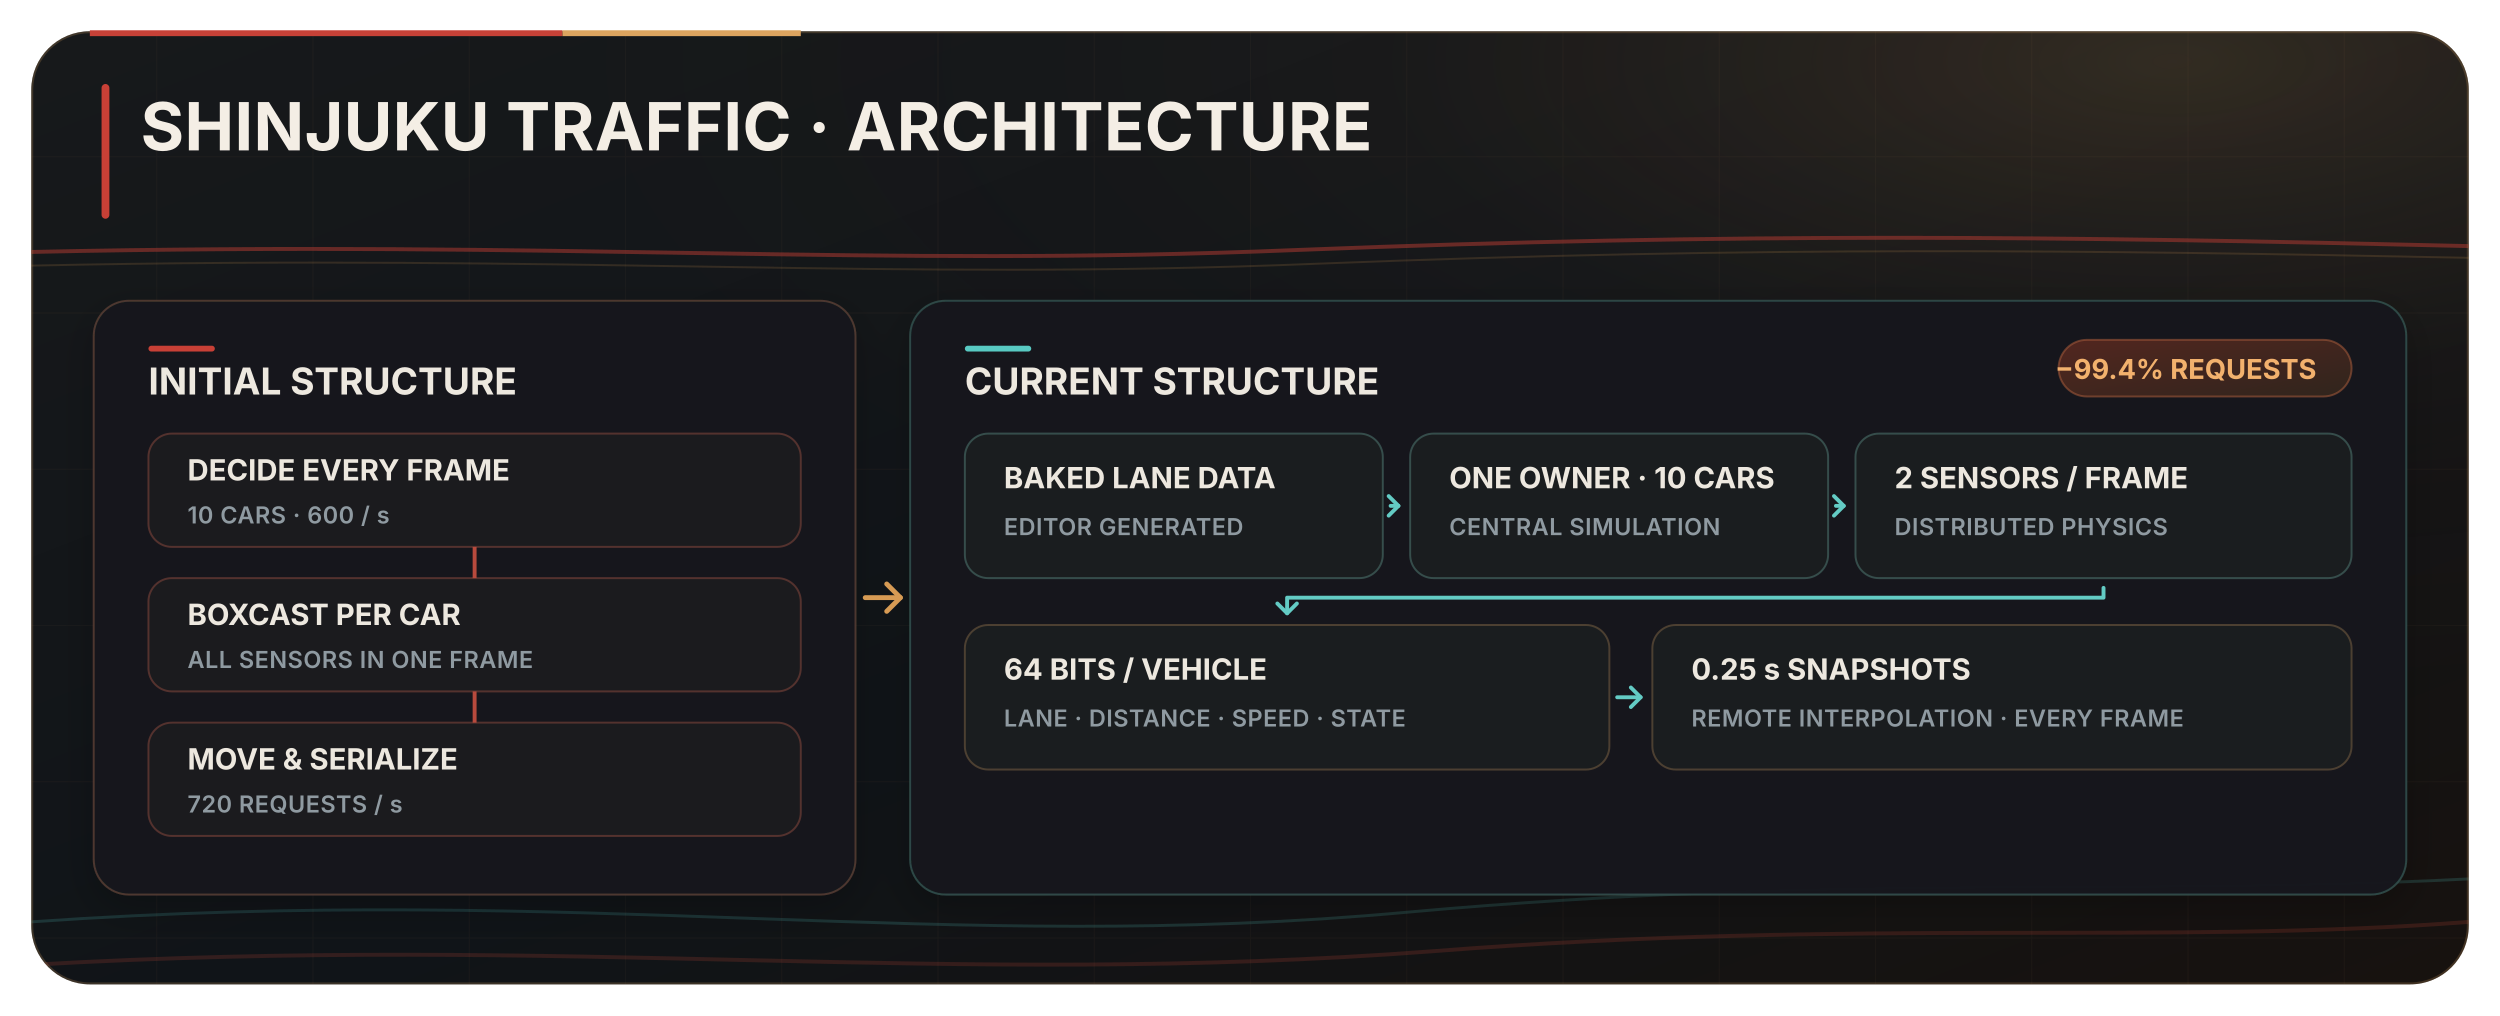
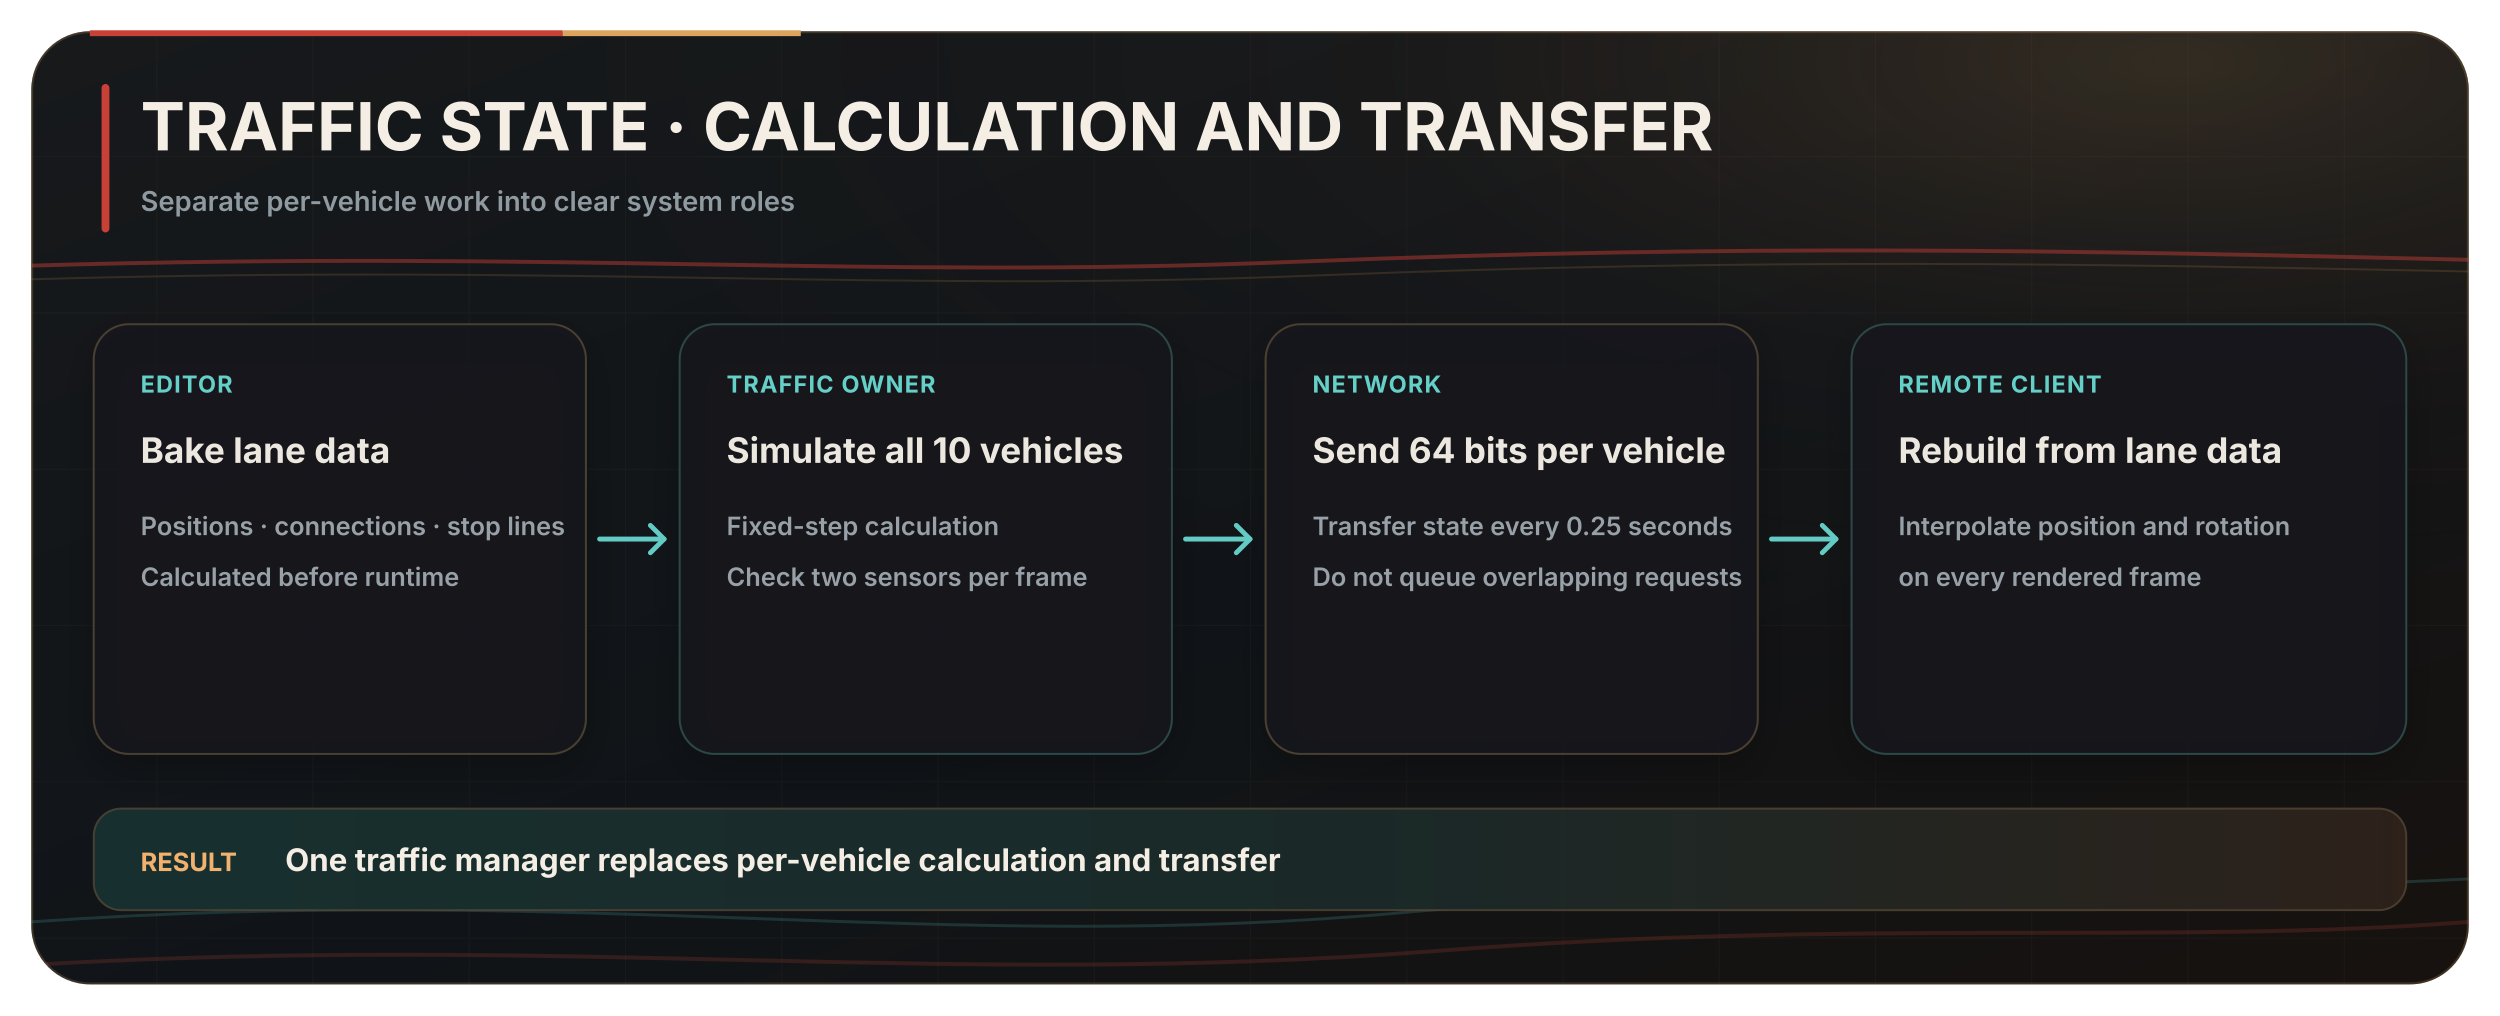
<svg xmlns="http://www.w3.org/2000/svg" width="1280" height="520" viewBox="0 0 1280 520" role="img" aria-labelledby="title desc">
  <defs>
    <linearGradient id="panelBackground" x1="0" y1="0" x2="1" y2="1">
      <stop offset="0" stop-color="#17191b" />
      <stop offset="0.55" stop-color="#101418" />
      <stop offset="1" stop-color="#17120f" />
    </linearGradient>
    <radialGradient id="stationLight" cx="88%" cy="3%" r="76%">
      <stop offset="0" stop-color="#d69a50" stop-opacity="0.17" />
      <stop offset="0.42" stop-color="#a46531" stop-opacity="0.045" />
      <stop offset="1" stop-color="#000000" stop-opacity="0" />
    </radialGradient>
-     <linearGradient id="currentChip" x1="0" y1="0" x2="1" y2="1">
-       <stop offset="0" stop-color="#52261f" />
-       <stop offset="1" stop-color="#30251d" />
+     <linearGradient id="resultBar" x1="0" y1="0" x2="1" y2="0">
+       <stop offset="0" stop-color="#17302f" />
+       <stop offset="0.55" stop-color="#1a2928" />
+       <stop offset="1" stop-color="#2d211a" />
    </linearGradient>
    <pattern id="streetGrid" width="80" height="80" patternUnits="userSpaceOnUse">
-       <path d="M80 0H0V80" fill="none" stroke="#e9c08a" stroke-opacity="0.035" stroke-width="1" />
+       <path d="M80 0H0V80" fill="none" stroke="#e9c08a" stroke-opacity="0.035" />
    </pattern>
    <filter id="cardShadow" x="-8%" y="-12%" width="116%" height="130%">
      <feDropShadow dx="0" dy="7" stdDeviation="10" flood-color="#000000" flood-opacity="0.24" />
    </filter>
    <clipPath id="panelClip">
      <rect x="16" y="16" width="1248" height="488" rx="30" />
    </clipPath>
    <style>
-       text { font-family: Inter, Pretendard, "Noto Sans KR", "Segoe UI", sans-serif; }
-       .title { fill: #f4eee5; font-size: 34px; font-weight: 750; letter-spacing: 0.2px; }
-       .section { fill: #ede8df; font-size: 19px; font-weight: 700; }
-       .chip { fill: #f2b16d; font-size: 14px; font-weight: 750; }
-       .node-title { fill: #ede8df; font-size: 15px; font-weight: 700; }
-       .node-detail { fill: #8f9aa1; font-size: 12px; font-weight: 600; letter-spacing: 0.25px; }
-       .result { fill: #65d2cb; font-size: 13px; font-weight: 700; letter-spacing: 0.65px; }
+       text { font-family: Inter, "Segoe UI", sans-serif; }
+       .title { fill: #f4eee5; font-size: 34px; font-weight: 750; }
+       .subtitle { fill: #8f9aa1; font-size: 14px; font-weight: 600; }
+       .role { fill: #64d0c8; font-size: 12px; font-weight: 750; letter-spacing: 0.6px; }
+       .card-title { fill: #ede8df; font-size: 18px; font-weight: 700; }
+       .card-body { fill: #97a1a7; font-size: 13px; font-weight: 600; }
+       .result-label { fill: #f2b16d; font-size: 13px; font-weight: 750; }
+       .result-text { fill: #f4eee5; font-size: 16px; font-weight: 700; }
    </style>
  </defs>
  <g clip-path="url(#panelClip)">
    <rect x="16" y="16" width="1248" height="488" rx="30" fill="url(#panelBackground)" />
    <rect x="16" y="16" width="1248" height="488" rx="30" fill="url(#stationLight)" />
    <rect x="16" y="16" width="1248" height="488" rx="30" fill="url(#streetGrid)" />
-     <path d="M16 129 C290 123 445 137 664 128 C890 119 1055 121 1264 126" fill="none" stroke="#a83831" stroke-opacity="0.56" stroke-width="2" />
-     <path d="M16 136 C295 130 456 144 675 135 C902 126 1068 128 1264 132" fill="none" stroke="#df9d53" stroke-opacity="0.16" />
+     <path d="M16 136 C290 128 445 143 664 134 C890 125 1055 128 1264 133" fill="none" stroke="#a83831" stroke-opacity="0.56" stroke-width="2" />
+     <path d="M16 143 C295 135 456 150 675 141 C902 132 1068 135 1264 139" fill="none" stroke="#df9d53" stroke-opacity="0.16" />
    <path d="M16 472 C300 452 483 489 721 467 C943 447 1088 459 1264 450" fill="none" stroke="#54c9c2" stroke-opacity="0.18" stroke-width="1.5" />
    <path d="M16 494 C292 478 484 506 734 487 C951 470 1110 484 1264 472" fill="none" stroke="#b34236" stroke-opacity="0.22" stroke-width="2" />
  </g>
  <rect x="16.5" y="16.5" width="1247" height="487" rx="29.5" fill="none" stroke="#b98a55" stroke-opacity="0.26" />
  <path d="M46 17 H288" stroke="#c74137" stroke-width="3" />
  <path d="M288 17 H410" stroke="#dca45f" stroke-width="3" />
-   <rect x="52" y="43" width="4" height="69" rx="2" fill="#c84036" />
-   <text x="72" y="77" class="title">SHINJUKU TRAFFIC · ARCHITECTURE</text>
+   <rect x="52" y="43" width="4" height="76" rx="2" fill="#c84036" />
+   <text x="72" y="77" class="title">TRAFFIC STATE · CALCULATION AND TRANSFER</text>
+   <text x="72" y="108" class="subtitle">Separate per-vehicle work into clear system roles</text>
  <g filter="url(#cardShadow)">
-     <rect x="48" y="154" width="390" height="304" rx="18" fill="#14191d" fill-opacity="0.96" stroke="#5c4036" stroke-opacity="0.78" />
-     <rect x="466" y="154" width="766" height="304" rx="18" fill="#14191d" fill-opacity="0.96" stroke="#355553" stroke-opacity="0.78" />
+     <rect x="48" y="166" width="252" height="220" rx="18" fill="#14191d" fill-opacity="0.97" stroke="#5b4b38" stroke-opacity="0.78" />
+     <rect x="348" y="166" width="252" height="220" rx="18" fill="#14191d" fill-opacity="0.97" stroke="#355553" stroke-opacity="0.78" />
+     <rect x="648" y="166" width="252" height="220" rx="18" fill="#14191d" fill-opacity="0.97" stroke="#5b4b38" stroke-opacity="0.78" />
+     <rect x="948" y="166" width="284" height="220" rx="18" fill="#14191d" fill-opacity="0.97" stroke="#355553" stroke-opacity="0.78" />
  </g>
-   <rect x="76" y="177" width="34" height="3" rx="1.5" fill="#c84036" />
-   <text x="76" y="202" class="section">INITIAL STRUCTURE</text>
-   <rect x="76" y="222" width="334" height="58" rx="12" fill="#1b1b1e" stroke="#6b3c35" stroke-opacity="0.72" />
-   <text x="96" y="246" class="node-title">DECIDE EVERY FRAME</text>
-   <text x="96" y="268" class="node-detail">10 CARS · 600 / s</text>
-   <rect x="76" y="296" width="334" height="58" rx="12" fill="#1b1b1e" stroke="#6b3c35" stroke-opacity="0.72" />
-   <text x="96" y="320" class="node-title">BOXCAST PER CAR</text>
-   <text x="96" y="342" class="node-detail">ALL SENSORS IN ONE FRAME</text>
-   <rect x="76" y="370" width="334" height="58" rx="12" fill="#1b1b1e" stroke="#6b3c35" stroke-opacity="0.72" />
-   <text x="96" y="394" class="node-title">MOVE &amp; SERIALIZE</text>
-   <text x="96" y="416" class="node-detail">720 REQUESTS / s</text>
-   <path d="M243 280 V296 M243 354 V370" stroke="#b84a3d" stroke-width="2" />
-   <path d="M443 306 H461" stroke="#d79b54" stroke-width="2.5" stroke-linecap="round" />
-   <path d="M454 299 L461 306 L454 313" fill="none" stroke="#d79b54" stroke-width="2.5" stroke-linecap="round" stroke-linejoin="round" />
-   <rect x="494" y="177" width="34" height="3" rx="1.5" fill="#58c9c2" />
-   <text x="494" y="202" class="section">CURRENT STRUCTURE</text>
-   <rect x="1054" y="174" width="150" height="29" rx="14.5" fill="url(#currentChip)" stroke="#a85b3b" stroke-opacity="0.55" />
-   <text x="1186" y="194" text-anchor="end" class="chip">−99.4% REQUESTS</text>
-   <rect x="494" y="222" width="214" height="74" rx="12" fill="#1a1d1f" stroke="#42615e" stroke-opacity="0.72" />
-   <text x="514" y="250" class="node-title">BAKED LANE DATA</text>
-   <text x="514" y="274" class="node-detail">EDITOR GENERATED</text>
-   <rect x="722" y="222" width="214" height="74" rx="12" fill="#1a1d1f" stroke="#42615e" stroke-opacity="0.72" />
-   <text x="742" y="250" class="node-title">ONE OWNER · 10 CARS</text>
-   <text x="742" y="274" class="node-detail">CENTRAL SIMULATION</text>
-   <rect x="950" y="222" width="254" height="74" rx="12" fill="#1a1d1f" stroke="#42615e" stroke-opacity="0.72" />
-   <text x="970" y="250" class="node-title">2 SENSORS / FRAME</text>
-   <text x="970" y="274" class="node-detail">DISTRIBUTED PHYSICS</text>
-   <rect x="494" y="320" width="330" height="74" rx="12" fill="#1a1d1f" stroke="#5b4b38" stroke-opacity="0.78" />
-   <text x="514" y="348" class="node-title">64 BITS / VEHICLE</text>
-   <text x="514" y="372" class="node-detail">LANE · DISTANCE · SPEED · STATE</text>
-   <rect x="846" y="320" width="358" height="74" rx="12" fill="#1a1d1f" stroke="#5b4b38" stroke-opacity="0.78" />
-   <text x="866" y="348" class="node-title">0.25 s SNAPSHOTS</text>
-   <text x="866" y="372" class="node-detail">REMOTE INTERPOLATION · EVERY FRAME</text>
-   <g fill="none" stroke="#63cbc4" stroke-width="2" stroke-linecap="round" stroke-linejoin="round">
-     <path d="M712 259 H716" />
-     <path d="M711 254 L716 259 L711 264" />
-     <path d="M940 259 H944" />
-     <path d="M939 254 L944 259 L939 264" />
-     <path d="M1077 301 V306 H659 V314" />
-     <path d="M654 309 L659 314 L664 309" />
-     <path d="M828 357 H840" />
-     <path d="M835 352 L840 357 L835 362" />
+   <text x="72" y="201" class="role">EDITOR</text>
+   <text x="72" y="237" class="card-title">Bake lane data</text>
+   <text x="72" y="274" class="card-body">Positions · connections · stop lines</text>
+   <text x="72" y="300" class="card-body">Calculated before runtime</text>
+   <text x="372" y="201" class="role">TRAFFIC OWNER</text>
+   <text x="372" y="237" class="card-title">Simulate all 10 vehicles</text>
+   <text x="372" y="274" class="card-body">Fixed-step calculation</text>
+   <text x="372" y="300" class="card-body">Check two sensors per frame</text>
+   <text x="672" y="201" class="role">NETWORK</text>
+   <text x="672" y="237" class="card-title">Send 64 bits per vehicle</text>
+   <text x="672" y="274" class="card-body">Transfer state every 0.25 seconds</text>
+   <text x="672" y="300" class="card-body">Do not queue overlapping requests</text>
+   <text x="972" y="201" class="role">REMOTE CLIENT</text>
+   <text x="972" y="237" class="card-title">Rebuild from lane data</text>
+   <text x="972" y="274" class="card-body">Interpolate position and rotation</text>
+   <text x="972" y="300" class="card-body">on every rendered frame</text>
+   <g fill="none" stroke="#63cbc4" stroke-width="2.5" stroke-linecap="round" stroke-linejoin="round">
+     <path d="M307 276 H340" />
+     <path d="M333 269 L340 276 L333 283" />
+     <path d="M607 276 H640" />
+     <path d="M633 269 L640 276 L633 283" />
+     <path d="M907 276 H940" />
+     <path d="M933 269 L940 276 L933 283" />
  </g>
+   <rect x="48" y="414" width="1184" height="52" rx="14" fill="url(#resultBar)" stroke="#5b4b38" stroke-opacity="0.72" />
+   <text x="72" y="446" class="result-label">RESULT</text>
+   <text x="146" y="446" class="result-text">One traffic manager replaces per-vehicle calculation and transfer</text>
</svg>
